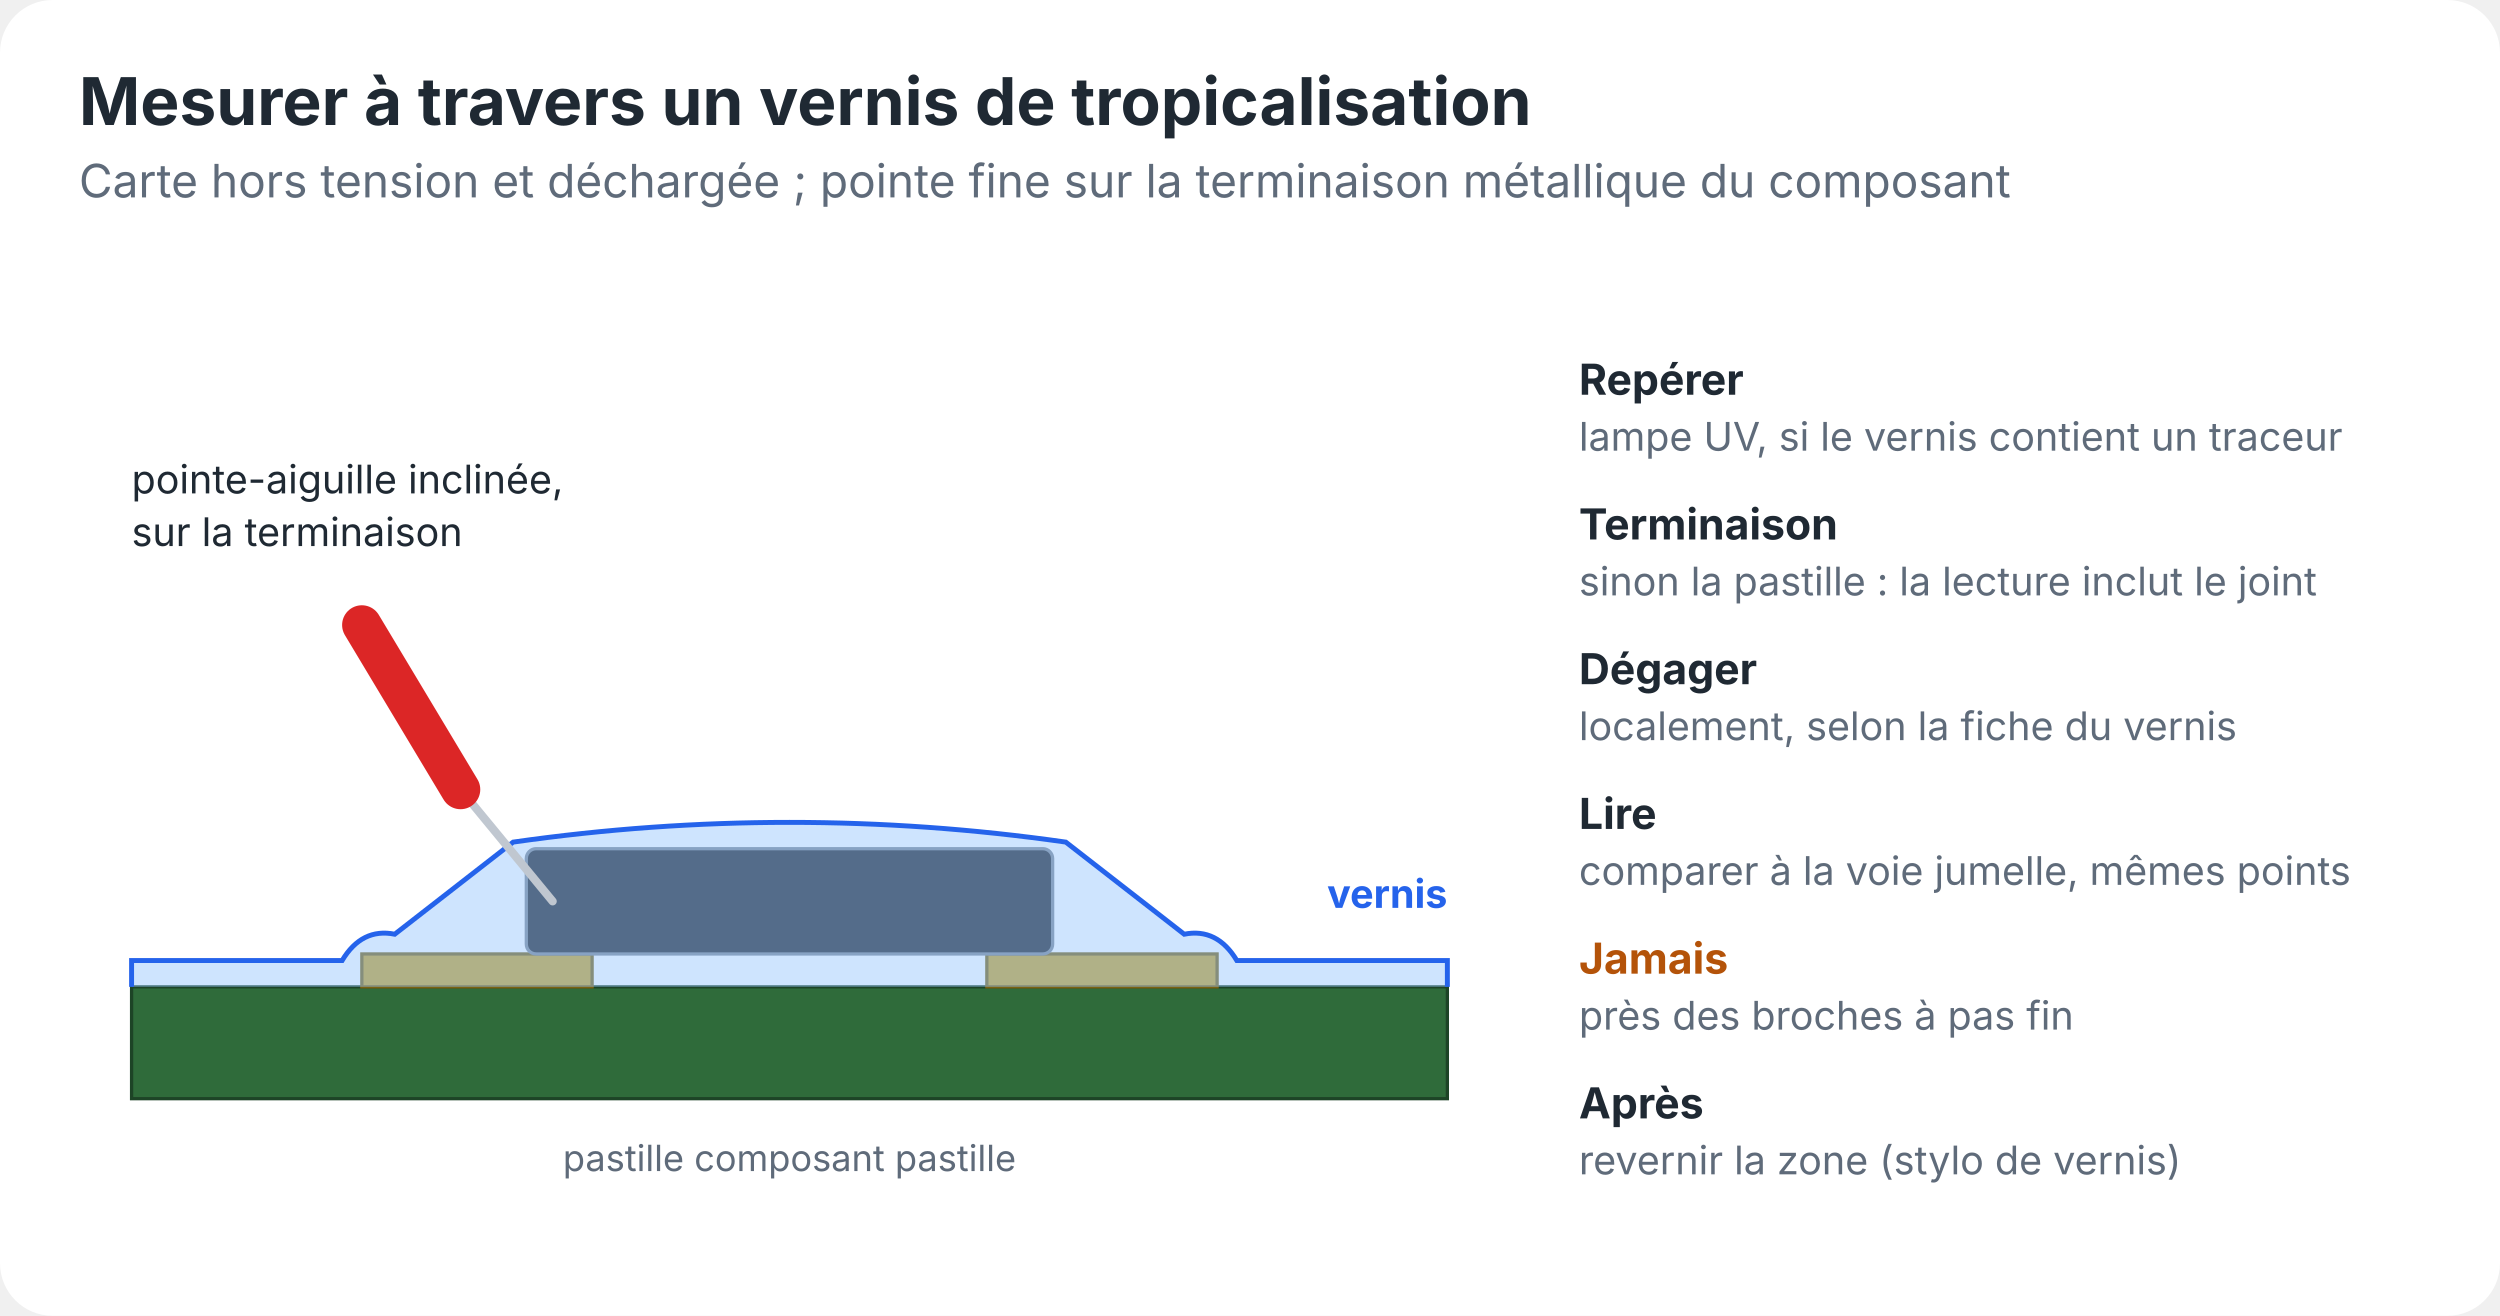
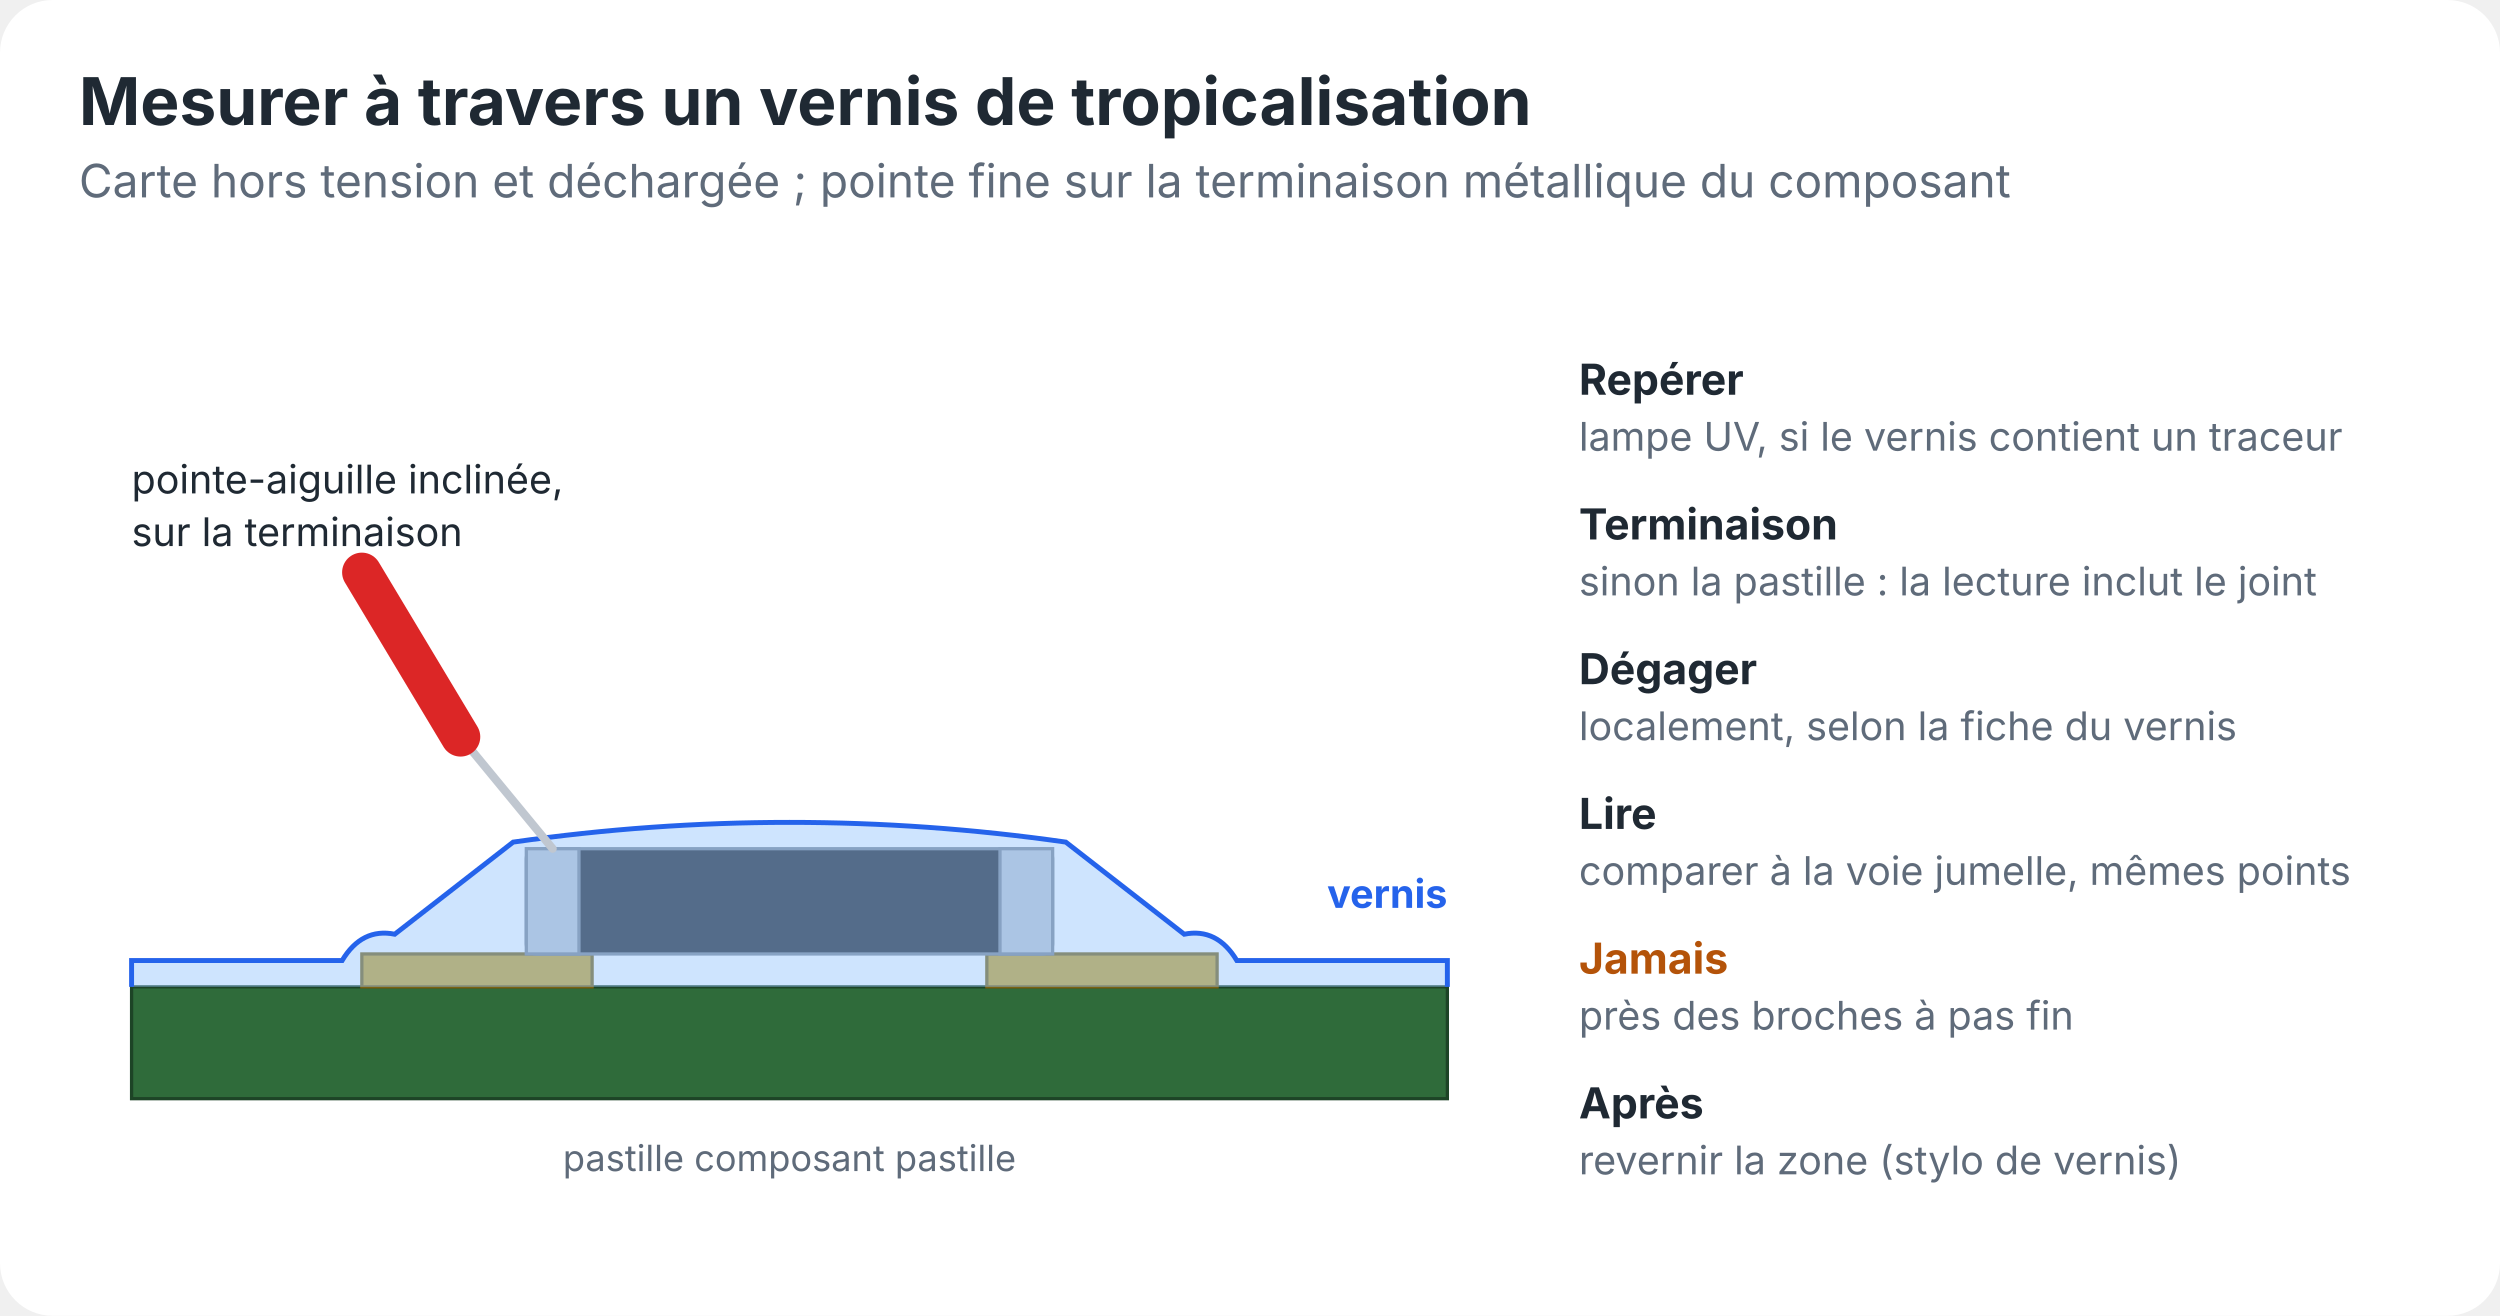
<svg xmlns="http://www.w3.org/2000/svg" viewBox="0 0 760 400" role="img" aria-labelledby="t d" font-family="system-ui, -apple-system, Segoe UI, sans-serif">
  <style>
    .bg{fill:#ffffff}.fg{fill:#1f2933}.mut{fill:#5f6b7a}
    .wire{stroke:#1f2933;stroke-width:3;fill:none;stroke-linecap:round;stroke-linejoin:round}
    .panel{fill:#f3f5f8;stroke:#d5dbe3}.grid{stroke:#d5dbe3;stroke-width:1.5;stroke-dasharray:5 5;fill:none}
    .ok{fill:#15803d}.no{fill:#b91c1c}.warn{fill:#b45309}.blue{fill:#2563eb}.amber{fill:#b45309}
    .blk{stroke:#20242b}.blkf{fill:#20242b}
    .flow{fill:none;stroke-width:4;stroke-linecap:round;stroke-dasharray:1 13;animation:run 1.1s linear infinite}
    .fb{stroke:#2563eb}.fa{stroke:#d97706}.fr{stroke:#dc2626}
    @keyframes run{to{stroke-dashoffset:-14}}
    @media (prefers-reduced-motion: reduce){.flow{animation:none}}
    @media (prefers-color-scheme: dark){
      .bg{fill:#0d1117}.fg{fill:#e6edf3}.mut{fill:#9aa7b4}.wire{stroke:#c9d1d9}
      .panel{fill:#161b22;stroke:#30363d}.grid{stroke:#30363d}
      .ok{fill:#4ade80}.no{fill:#f87171}.warn{fill:#fbbf24}.blue{fill:#60a5fa}.amber{fill:#fbbf24}
      .blk{stroke:#8b949e}.blkf{fill:#8b949e}.fb{stroke:#60a5fa}.fa{stroke:#fbbf24}.fr{stroke:#f87171}
    }
  </style>
  <rect class="bg" width="760" height="400" rx="16" />
  <text class="fg" x="24" y="38" font-size="20" font-weight="700">Mesurer à travers un vernis de tropicalisation</text>
  <text class="mut" x="24" y="60" font-size="14">Carte hors tension et déchargée ; pointe fine sur la terminaison métallique du composant</text>
  <rect x="40" y="300" width="400" height="34" fill="#2f6b3a" stroke="#1d4426" />
  <rect x="110" y="290" width="70" height="10" fill="#c9a227" stroke="#7a6212" />
  <rect x="300" y="290" width="70" height="10" fill="#c9a227" stroke="#7a6212" />
  <rect x="160" y="258" width="160" height="32" rx="3" fill="#20242b" stroke="#7d8794" />
+   <rect x="160" y="258" width="16" height="32" fill="#c0c7d0" stroke="#7d8794" />
+   <rect x="304" y="258" width="16" height="32" fill="#c0c7d0" stroke="#7d8794" />
  <path d="M40 300 V292 H104 Q110 282 120 284 L156 256 Q240 244 324 256 L360 284 Q370 282 376 292 H440 V300" fill="#93c5fd" fill-opacity="0.45" stroke="#2563eb" stroke-width="1.5" />
  <text class="blue" x="440" y="276" font-size="12" text-anchor="end" font-weight="700">vernis</text>
  <text class="mut" x="240" y="356" font-size="11" text-anchor="middle">pastille        composant        pastille</text>
-   <path d="M168 274 L140 240" stroke="#c0c7d0" stroke-width="2.5" stroke-linecap="round" />
-   <path d="M140 240 L110 190" stroke="#dc2626" stroke-width="12" stroke-linecap="round" />
+   <path d="M168 258 L140 224" stroke="#c0c7d0" stroke-width="2.5" stroke-linecap="round" />
+   <path d="M140 224 L110 174" stroke="#dc2626" stroke-width="12" stroke-linecap="round" />
  <text class="fg" x="40" y="150" font-size="12">pointe-aiguille inclinée,</text>
  <text class="fg" x="40" y="166" font-size="12">sur la terminaison</text>
  <text class="fg" x="480" y="120" font-size="13" font-weight="700">Repérer</text>
  <text class="mut" x="480" y="137" font-size="12">lampe UV, si le vernis contient un traceur</text>
  <text class="fg" x="480" y="164" font-size="13" font-weight="700">Terminaison</text>
  <text class="mut" x="480" y="181" font-size="12">sinon la pastille : la lecture inclut le joint</text>
  <text class="fg" x="480" y="208" font-size="13" font-weight="700">Dégager</text>
  <text class="mut" x="480" y="225" font-size="12">localement, selon la fiche du vernis</text>
  <text class="fg" x="480" y="252" font-size="13" font-weight="700">Lire</text>
  <text class="mut" x="480" y="269" font-size="12">comparer à la voie jumelle, mêmes points</text>
  <text class="warn" x="480" y="296" font-size="13" font-weight="700">Jamais</text>
  <text class="mut" x="480" y="313" font-size="12">près des broches à pas fin</text>
  <text class="fg" x="480" y="340" font-size="13" font-weight="700">Après</text>
  <text class="mut" x="480" y="357" font-size="12">revernir la zone (stylo de vernis)</text>
</svg>
